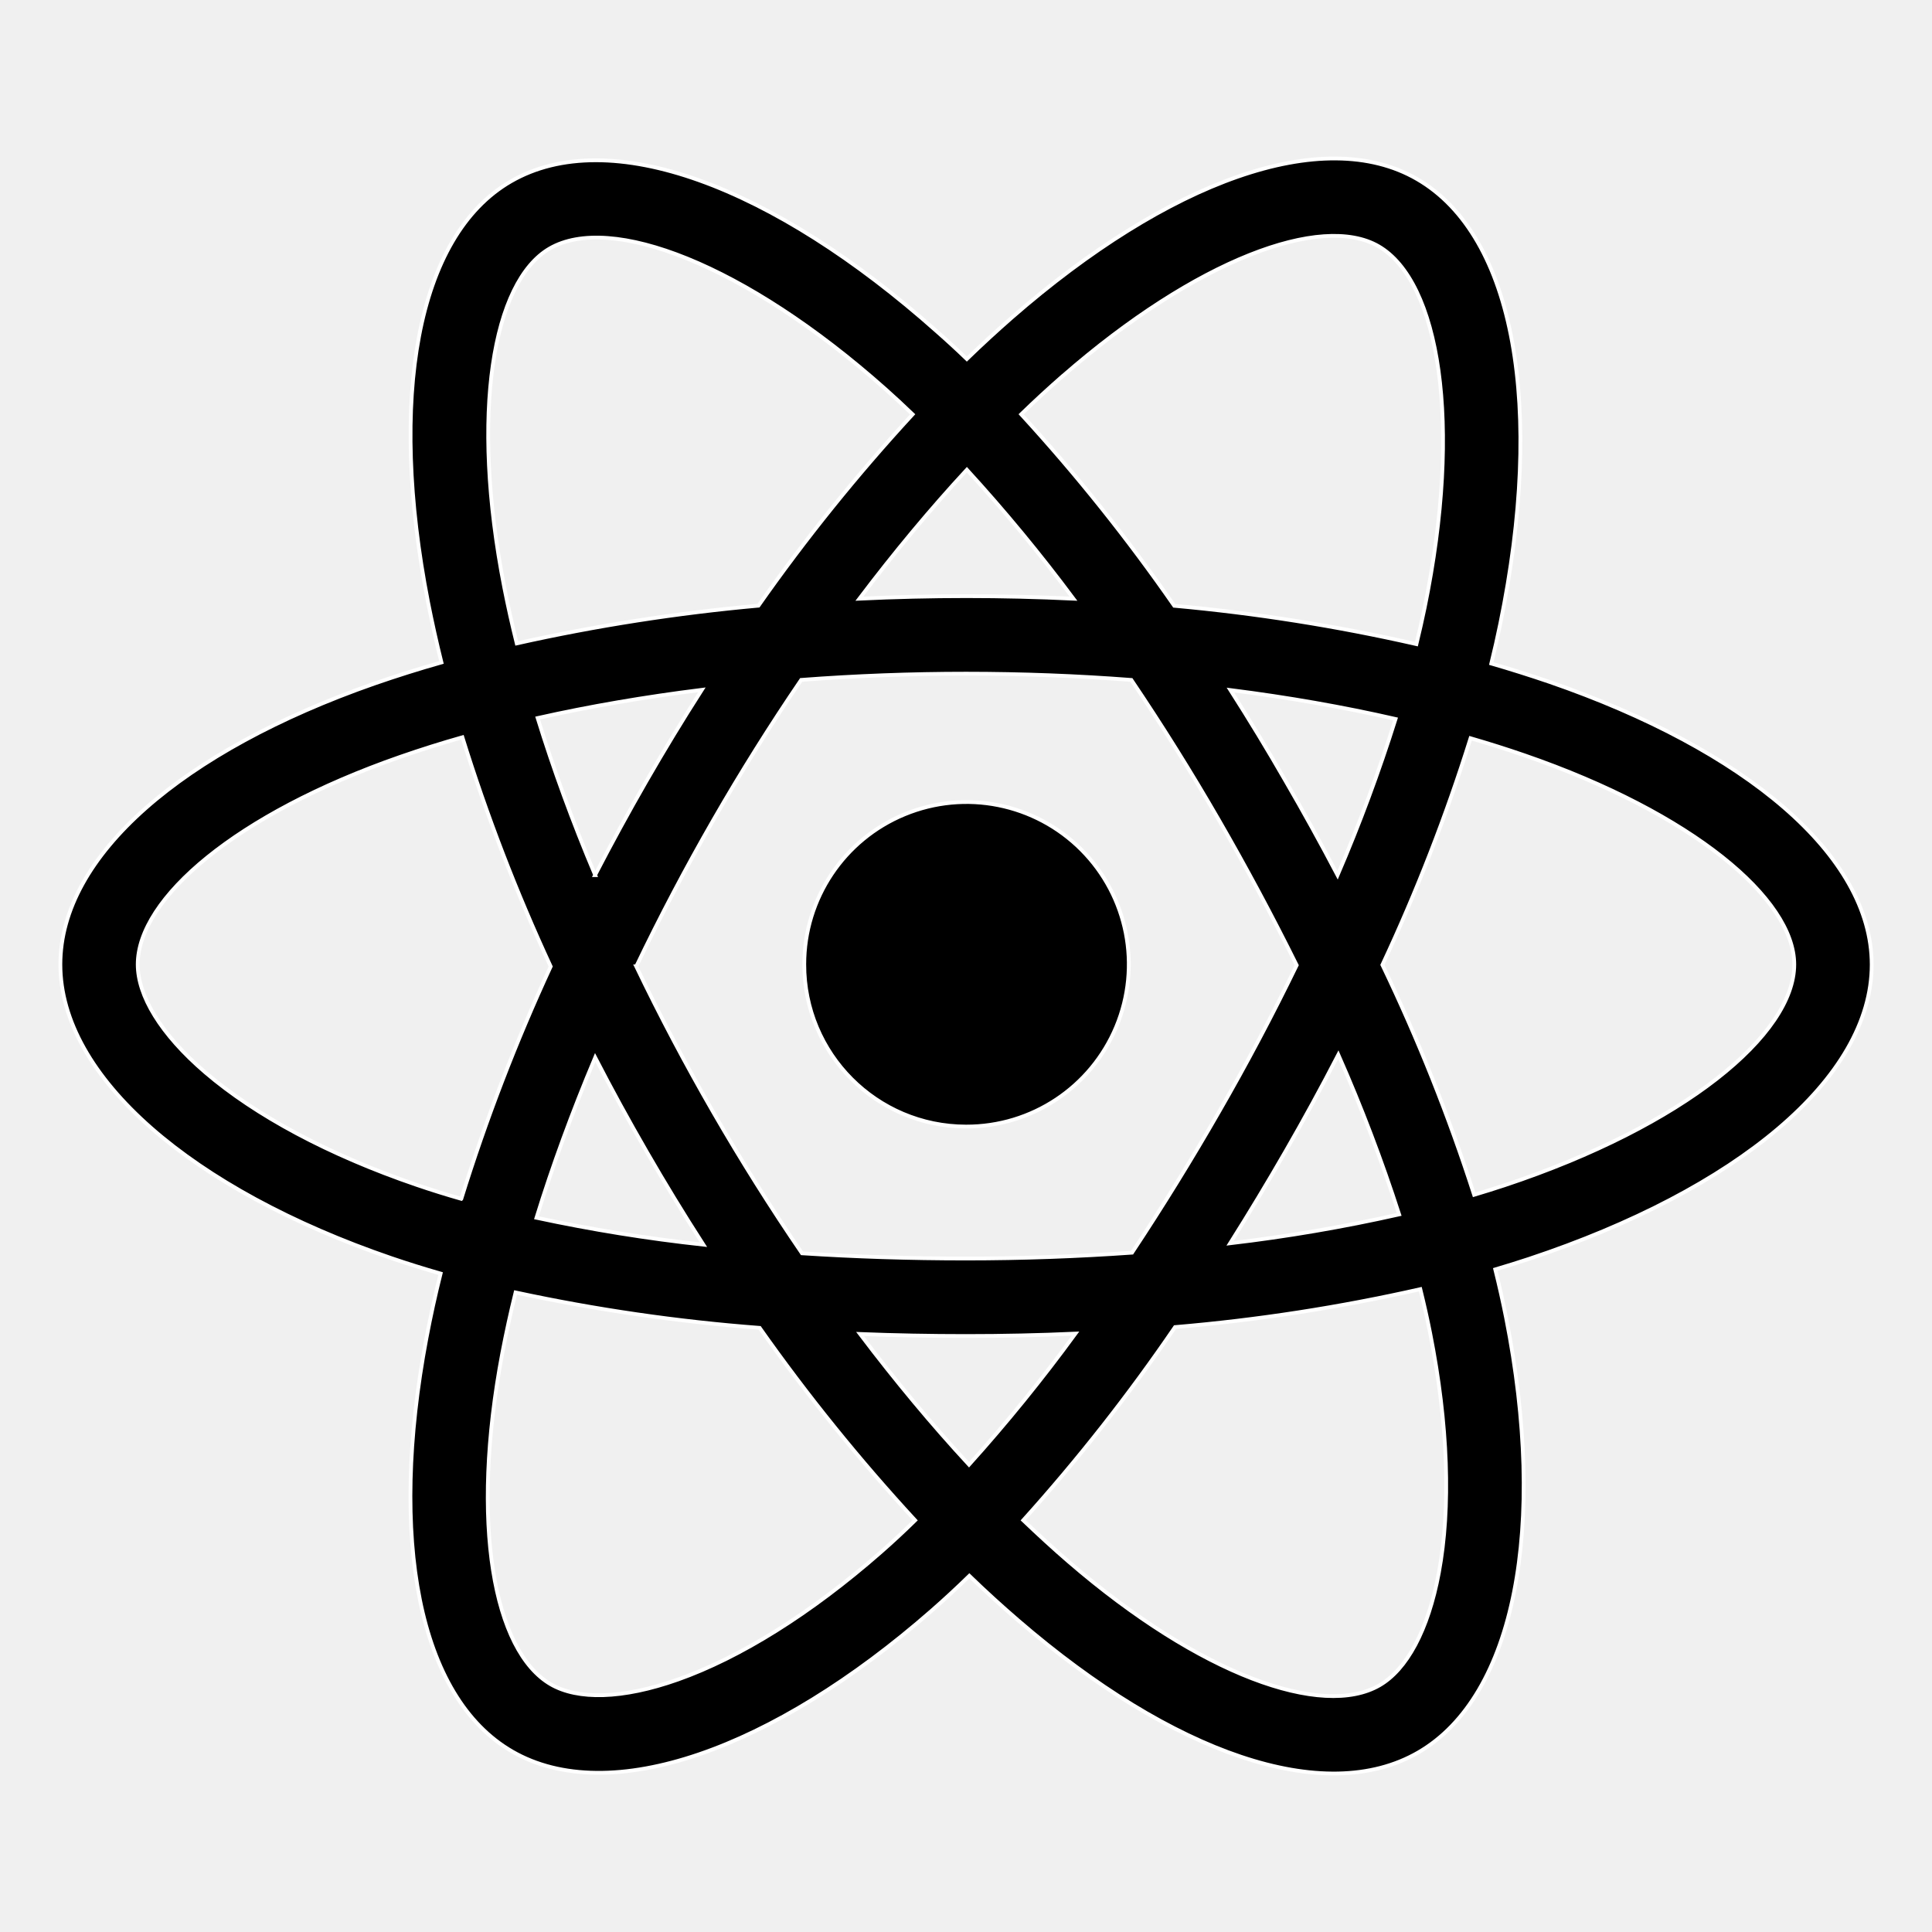
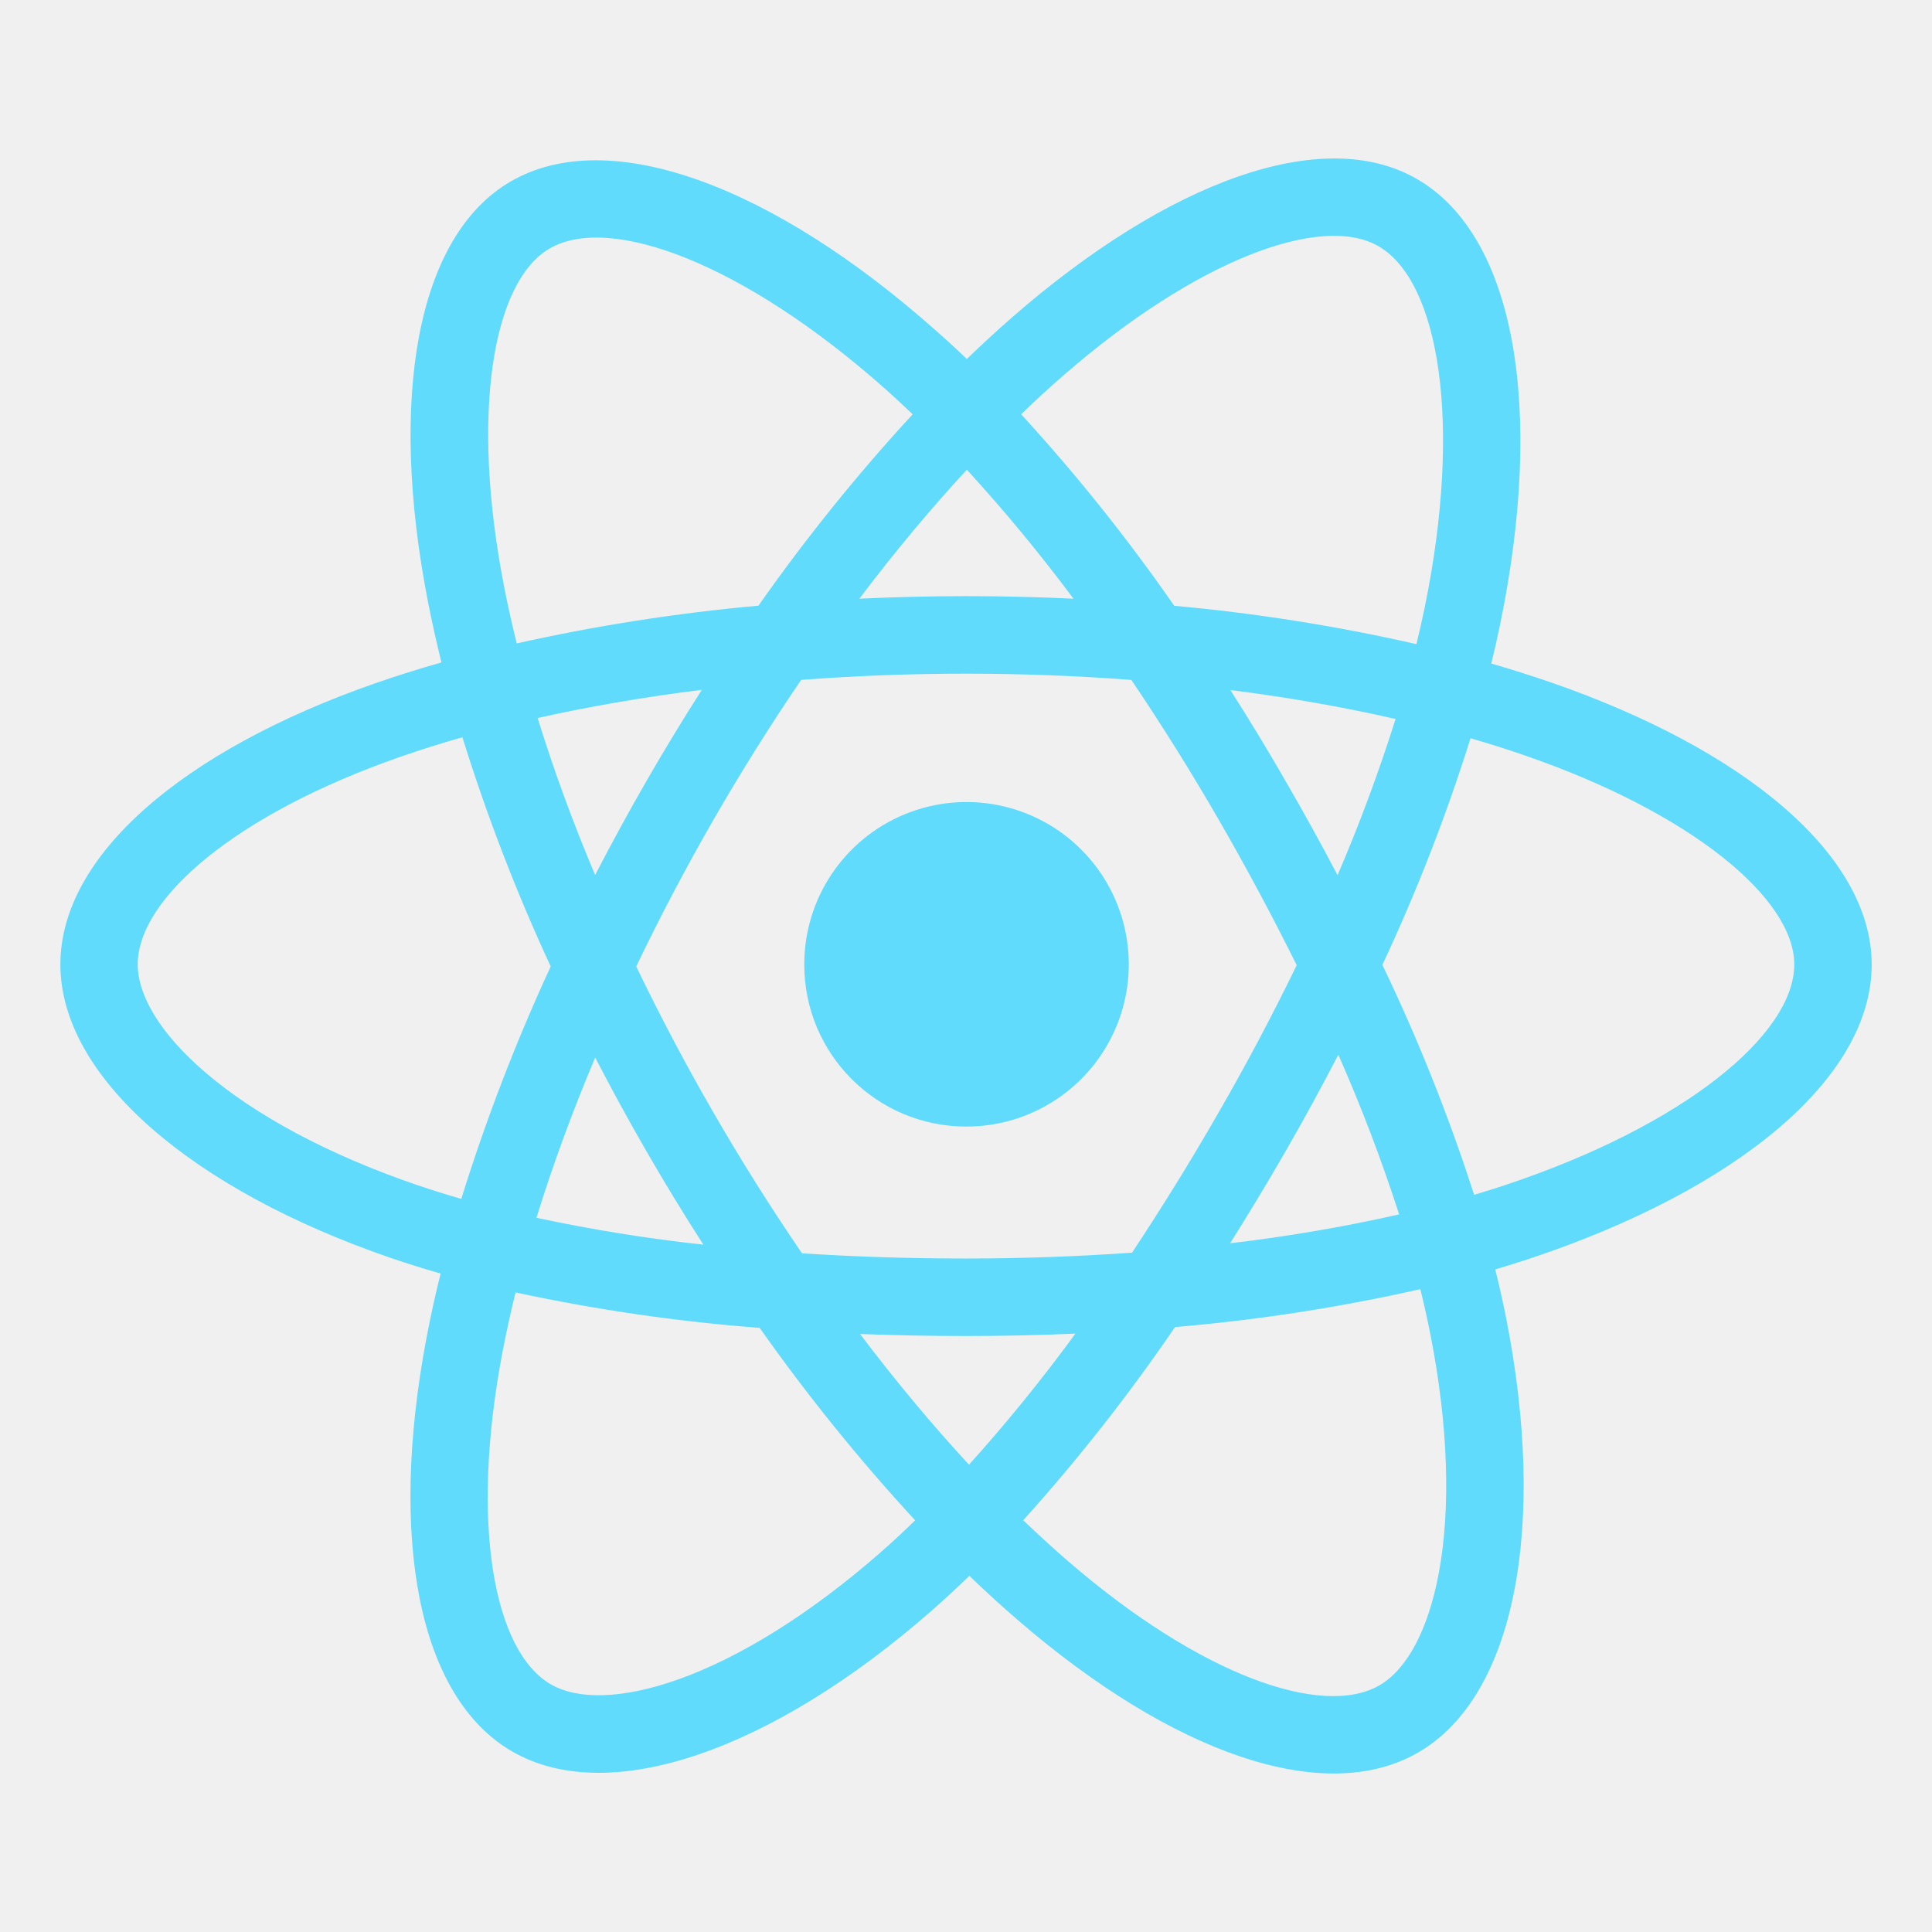
<svg xmlns="http://www.w3.org/2000/svg" width="800" height="800" viewBox="0 0 512 512">
-   <path stroke="white" d="M410.66 180.72h0q-7.67-2.62-15.45-4.88 1.29-5.25 2.38-10.56c11.7-56.9 4.05-102.74-22.06-117.83-25-14.48-66 .61-107.36 36.69q-6.1 5.34-11.95 11-3.9-3.76-8-7.36c-43.35-38.58-86.8-54.83-112.88-39.69-25 14.51-32.43 57.6-21.9 111.53q1.58 8 3.55 15.93a320.85 320.85 0 0 0-17.77 5.6C48.46 198.9 16 226.73 16 255.59c0 29.82 34.84 59.72 87.77 77.85q6.44 2.19 13 4.07-2.13 8.49-3.77 17.17c-10 53-2.2 95.07 22.75 109.49 25.77 14.89 69-.41 111.14-37.31q5-4.38 10-9.25 6.32 6.11 13 11.86c40.8 35.18 81.09 49.39 106 34.93 25.75-14.94 34.12-60.14 23.25-115.13q-1.25-6.3-2.88-12.86 4.56-1.35 8.93-2.79c55-18.27 90.83-47.81 90.83-78-.02-29-33.52-57.01-85.36-74.9zm-129-81.08c35.43-30.91 68.55-43.11 83.65-34.39h0c16.07 9.29 22.32 46.75 12.22 95.88q-1 4.8-2.16 9.57a487.83 487.83 0 0 0-64.18-10.16 481.27 481.27 0 0 0-40.57-50.75q5.38-5.22 11.02-10.15zM157.73 280.25q6.51 12.6 13.61 24.89 7.23 12.54 15.07 24.71a435.28 435.28 0 0 1-44.24-7.13c4.24-13.72 9.46-27.97 15.56-42.47zm0-48.33c-6-14.19-11.08-28.15-15.25-41.63 13.7-3.07 28.3-5.58 43.52-7.48q-7.65 11.94-14.72 24.23-7.07 12.29-13.58 24.88zm10.9 24.17q9.48-19.77 20.42-38.78h0q10.93-19 23.27-37.13a580.76 580.76 0 0 1 43.71-1.65c14.79 0 29.52.57 43.79 1.66q12.21 18.09 23.13 37 10.92 18.91 20.69 38.6Q334 275.63 323 294.73h0q-10.91 19-23 37.24c-14.25 1-29 1.55-44 1.55s-29.47-.47-43.46-1.38q-12.43-18.19-23.46-37.29-11.03-19.1-20.48-38.76zM340.75 305q7.25-12.58 13.92-25.49h0a440.41 440.41 0 0 1 16.12 42.32 434.44 434.44 0 0 1-44.79 7.65q7.62-12.09 14.75-24.48zm13.72-73.07q-6.64-12.65-13.81-25h0q-7-12.18-14.59-24.06c15.31 1.94 30 4.52 43.77 7.67a439.89 439.89 0 0 1-15.37 41.39zm-98.24-107.45h0a439.75 439.75 0 0 1 28.25 34.18q-28.35-1.35-56.74 0c9.33-12.34 18.88-23.79 28.49-34.18zM145.66 65.86c16.06-9.32 51.57 4 89 37.27a256.36 256.36 0 0 1 7.2 6.67A491.37 491.37 0 0 0 201 160.51a499.12 499.12 0 0 0-64.06 10q-1.83-7.36-3.3-14.82h0c-9.05-46.23-3.06-81.08 12.02-89.83zm-23.41 251.85q-6-1.71-11.85-3.71c-23.4-8-42.73-18.44-56-29.81-11.88-10.19-17.9-20.36-17.9-28.6 0-17.51 26.06-39.85 69.52-55q8.19-2.85 16.52-5.21a493.54 493.54 0 0 0 23.4 60.75 502.46 502.46 0 0 0-23.69 61.58zm111.13 93.67c-18.63 16.32-37.29 27.89-53.74 33.72h0c-14.78 5.23-26.55 5.38-33.66 1.27-15.14-8.75-21.44-42.54-12.85-87.86q1.53-8 3.5-16a480.85 480.85 0 0 0 64.69 9.39 501.2 501.2 0 0 0 41.2 51c-2.98 2.93-6.03 5.75-9.14 8.48zm23.42-23.22c-9.72-10.51-19.42-22.14-28.88-34.64q13.79.54 28.08.54c9.78 0 19.46-.21 29-.64a439.33 439.33 0 0 1-28.2 34.74zm124.52 28.59c-2.86 15.44-8.61 25.74-15.72 29.86-15.13 8.78-47.48-2.63-82.36-32.72-4-3.44-8-7.13-12.07-11a484.54 484.54 0 0 0 40.23-51.2 477.84 477.84 0 0 0 65-10.05q1.47 5.94 2.6 11.64h0c4.81 24.3 5.5 46.28 2.32 63.47zm17.4-102.64h0c-2.62.87-5.32 1.71-8.06 2.53a483.26 483.26 0 0 0-24.31-60.94 481.52 481.52 0 0 0 23.36-60.06c4.91 1.43 9.68 2.93 14.27 4.52 44.42 15.32 71.52 38 71.52 55.43 0 18.6-29.27 42.74-76.78 58.52zM256 298.55a43 43 0 1 0-42.86-43 42.91 42.91 0 0 0 42.86 43z" />
+   <path fill="#61DBFB" d="M410.66 180.72h0q-7.67-2.62-15.45-4.88 1.29-5.25 2.38-10.56c11.7-56.9 4.05-102.74-22.06-117.83-25-14.48-66 .61-107.36 36.69q-6.1 5.34-11.95 11-3.9-3.76-8-7.36c-43.35-38.58-86.8-54.83-112.88-39.69-25 14.51-32.43 57.6-21.9 111.53q1.58 8 3.55 15.93a320.85 320.85 0 0 0-17.77 5.6C48.46 198.9 16 226.73 16 255.59c0 29.82 34.84 59.72 87.77 77.85q6.44 2.19 13 4.07-2.13 8.49-3.77 17.17c-10 53-2.2 95.07 22.75 109.49 25.77 14.89 69-.41 111.14-37.31q5-4.38 10-9.25 6.32 6.11 13 11.86c40.8 35.18 81.09 49.39 106 34.93 25.75-14.94 34.12-60.14 23.25-115.13q-1.25-6.3-2.88-12.86 4.56-1.35 8.93-2.79c55-18.27 90.83-47.81 90.83-78-.02-29-33.52-57.01-85.36-74.9zm-129-81.08c35.43-30.91 68.55-43.11 83.65-34.39h0c16.07 9.29 22.32 46.75 12.22 95.88q-1 4.8-2.16 9.57a487.83 487.83 0 0 0-64.18-10.16 481.27 481.27 0 0 0-40.57-50.75q5.38-5.22 11.02-10.15zM157.73 280.25q6.51 12.6 13.61 24.89 7.23 12.54 15.07 24.71a435.28 435.28 0 0 1-44.24-7.13c4.24-13.72 9.46-27.97 15.56-42.47zm0-48.33c-6-14.19-11.08-28.15-15.25-41.63 13.7-3.07 28.3-5.58 43.52-7.48q-7.65 11.94-14.72 24.23-7.07 12.29-13.58 24.88zm10.9 24.17q9.48-19.77 20.42-38.78h0q10.93-19 23.27-37.13a580.76 580.76 0 0 1 43.71-1.65c14.79 0 29.52.57 43.79 1.66q12.21 18.09 23.13 37 10.92 18.91 20.69 38.6Q334 275.63 323 294.73h0q-10.91 19-23 37.24c-14.25 1-29 1.55-44 1.55s-29.47-.47-43.46-1.38q-12.43-18.19-23.46-37.29-11.03-19.1-20.48-38.76zM340.75 305q7.25-12.58 13.92-25.49h0a440.41 440.41 0 0 1 16.12 42.32 434.44 434.44 0 0 1-44.79 7.65q7.62-12.09 14.75-24.48zm13.72-73.07q-6.64-12.65-13.81-25h0q-7-12.18-14.59-24.06c15.31 1.94 30 4.52 43.77 7.67a439.89 439.89 0 0 1-15.37 41.39zm-98.24-107.45h0a439.75 439.75 0 0 1 28.25 34.18q-28.35-1.35-56.74 0c9.33-12.34 18.88-23.79 28.49-34.18zM145.66 65.86c16.06-9.32 51.57 4 89 37.27a256.36 256.36 0 0 1 7.2 6.67A491.37 491.37 0 0 0 201 160.51a499.12 499.12 0 0 0-64.06 10q-1.83-7.36-3.3-14.82h0c-9.05-46.23-3.06-81.08 12.02-89.83zm-23.41 251.85q-6-1.71-11.85-3.71c-23.4-8-42.73-18.44-56-29.81-11.88-10.19-17.9-20.36-17.9-28.6 0-17.51 26.06-39.85 69.52-55q8.19-2.85 16.52-5.21a493.54 493.54 0 0 0 23.4 60.75 502.46 502.46 0 0 0-23.69 61.58zm111.13 93.67c-18.63 16.32-37.29 27.89-53.74 33.72h0c-14.78 5.23-26.55 5.38-33.66 1.27-15.14-8.75-21.44-42.54-12.85-87.86q1.53-8 3.5-16a480.85 480.85 0 0 0 64.69 9.39 501.2 501.2 0 0 0 41.2 51c-2.98 2.93-6.03 5.75-9.14 8.48zm23.42-23.22c-9.72-10.51-19.42-22.14-28.88-34.64q13.79.54 28.08.54c9.78 0 19.46-.21 29-.64a439.33 439.33 0 0 1-28.2 34.74zm124.52 28.59c-2.86 15.44-8.61 25.74-15.72 29.86-15.13 8.78-47.48-2.63-82.36-32.72-4-3.44-8-7.13-12.07-11a484.54 484.54 0 0 0 40.23-51.2 477.84 477.84 0 0 0 65-10.05q1.47 5.94 2.6 11.64h0c4.81 24.3 5.5 46.28 2.32 63.47zm17.4-102.64h0c-2.62.87-5.32 1.71-8.06 2.53a483.26 483.26 0 0 0-24.31-60.94 481.52 481.52 0 0 0 23.36-60.06c4.91 1.43 9.68 2.93 14.27 4.52 44.42 15.32 71.52 38 71.52 55.43 0 18.6-29.27 42.74-76.78 58.52zM256 298.55a43 43 0 1 0-42.86-43 42.91 42.91 0 0 0 42.86 43z" />
</svg>
